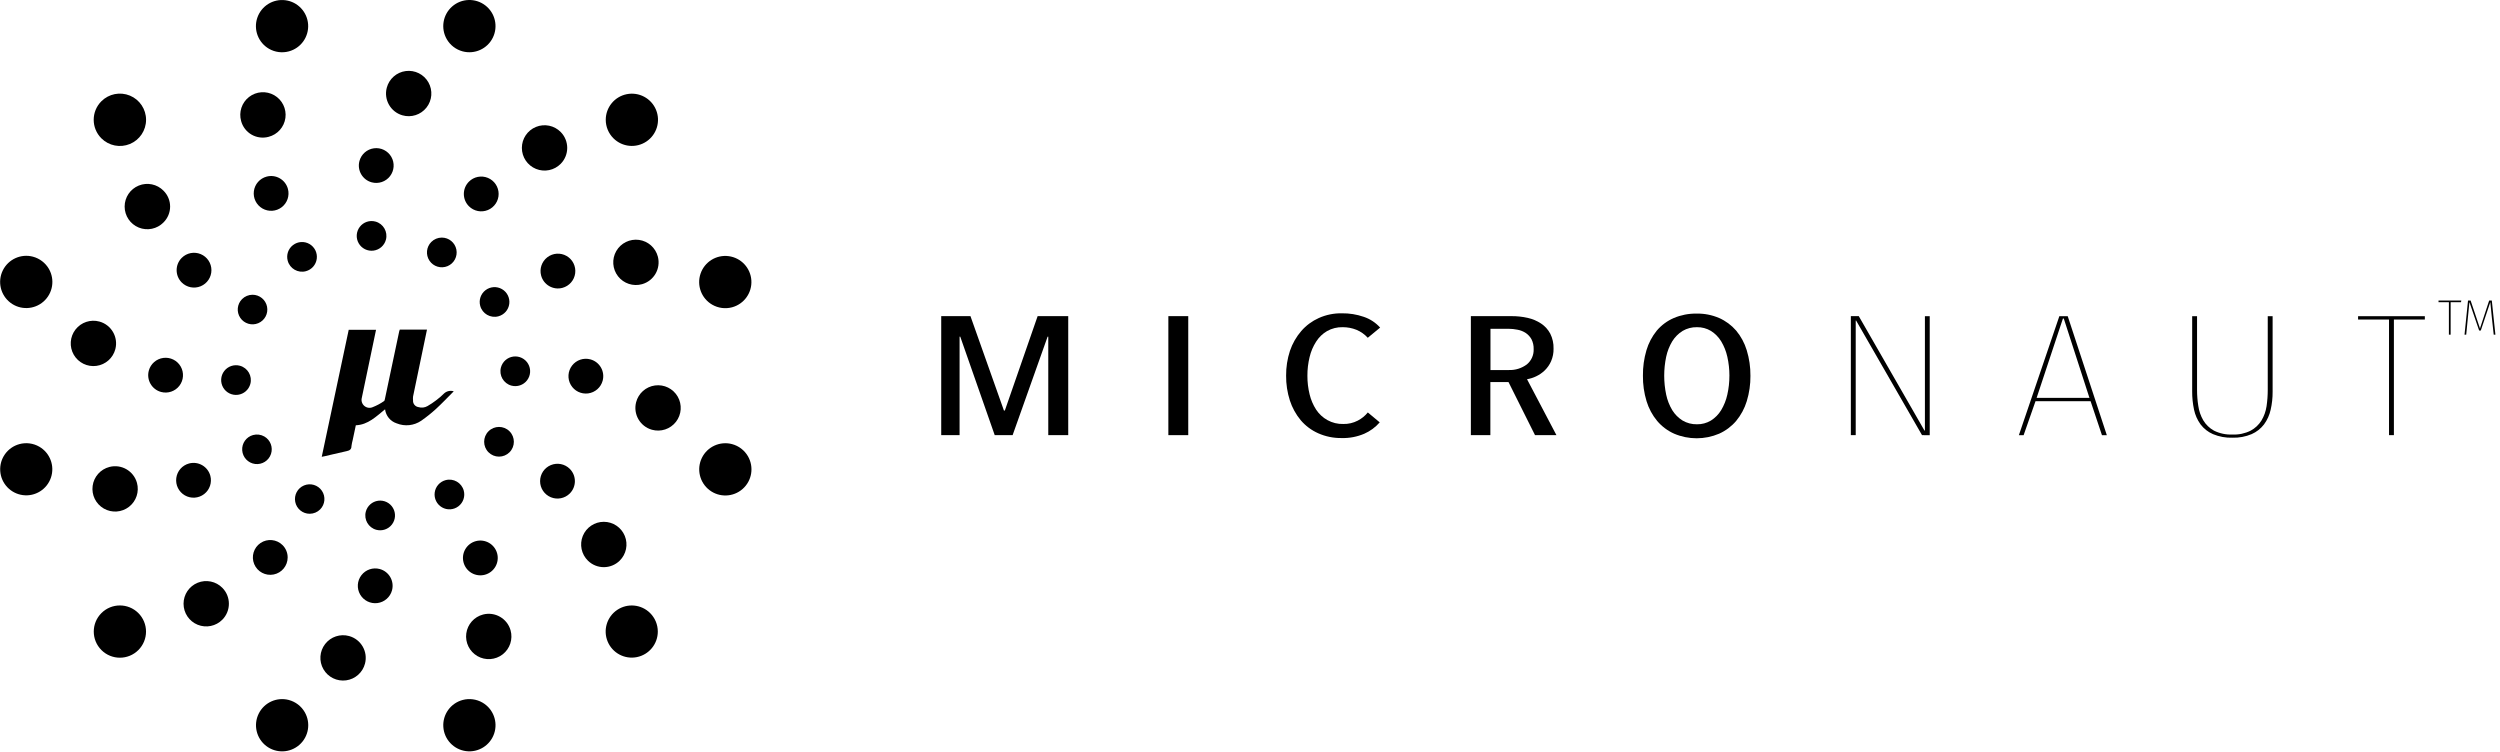
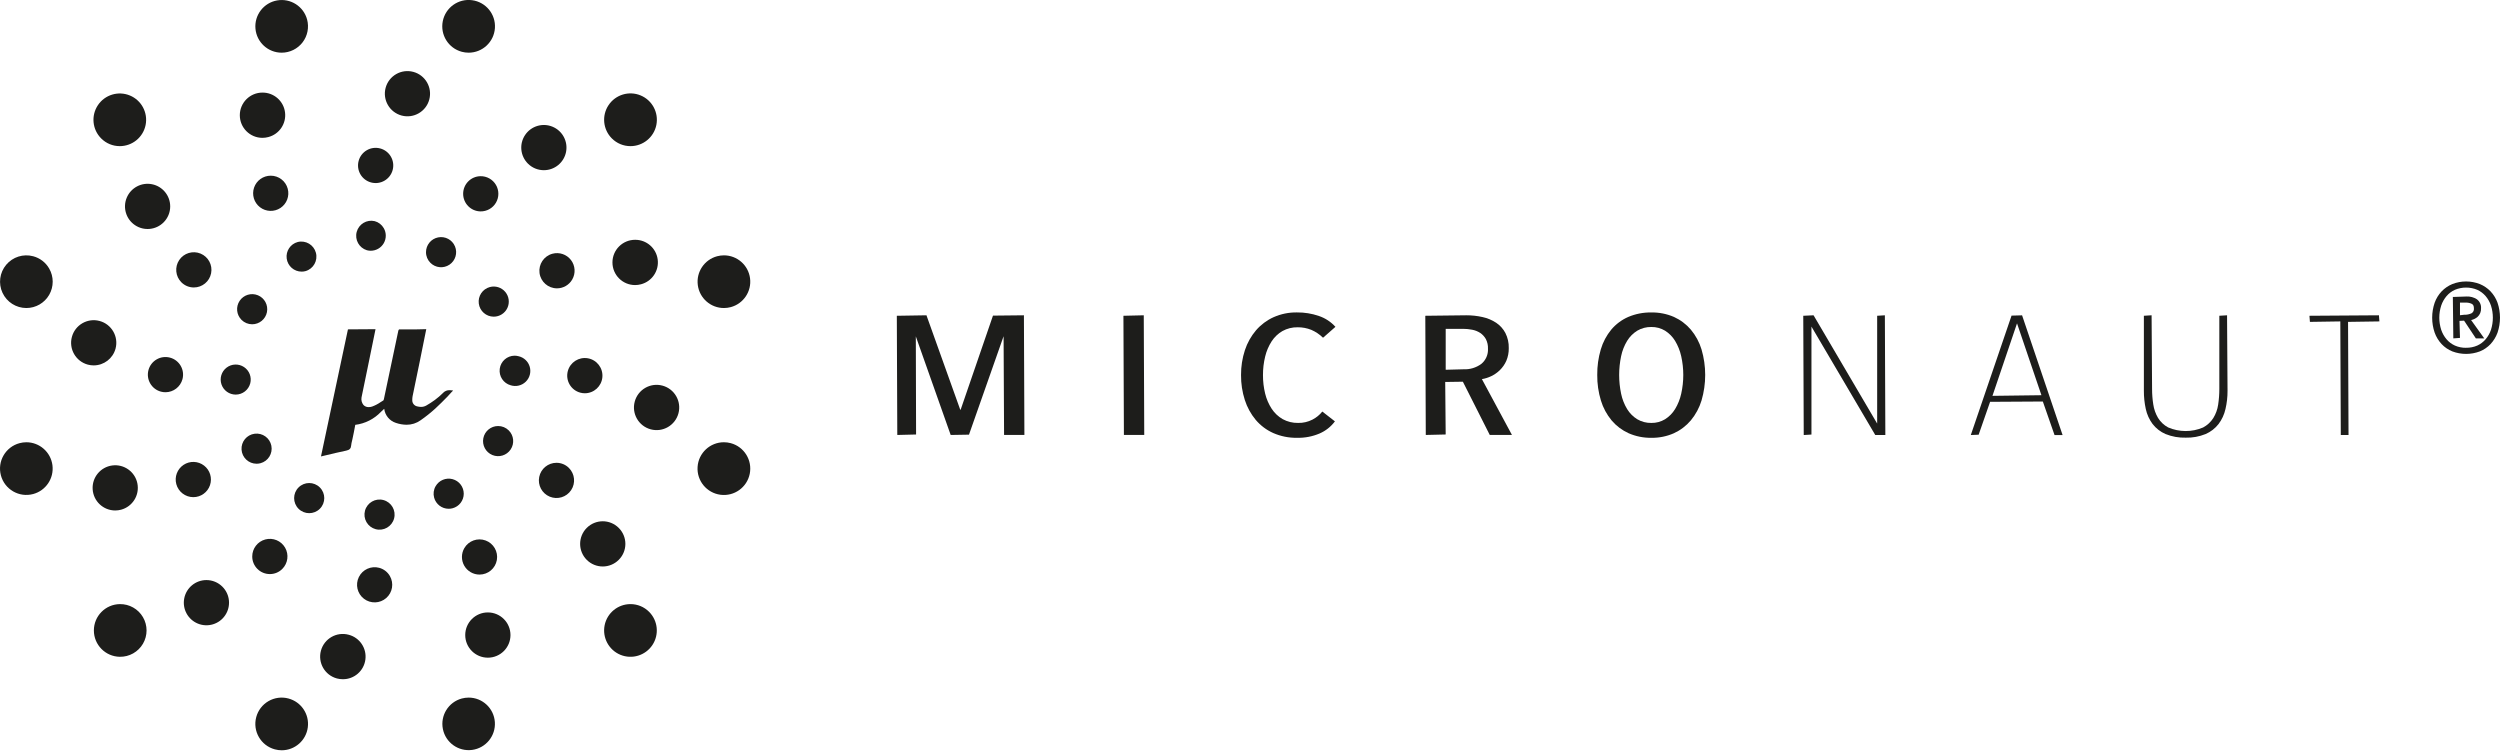
- <svg xmlns="http://www.w3.org/2000/svg" width="366px" height="110px" viewBox="0 0 366 110" version="1.1">
-   <defs />
-   <g id="Page-1" stroke="none" stroke-width="1" fill="none" fill-rule="evenodd">
-     <g id="micronautlogo" fill="#000000" fill-rule="nonzero">
-       <polygon id="Path_299" points="153.467 63.706 153.467 49.293 153.367 49.293 148.248 63.705 145.626 63.705 140.583 49.293 140.483 49.293 140.483 63.705 137.795 63.705 137.795 46.283 142.076 46.283 146.976 60.105 147.109 60.105 151.909 46.283 156.389 46.283 156.389 63.706" />
-       <polygon id="Path_300" points="171.048 63.706 171.048 46.283 173.96 46.283 173.96 63.706" />
-       <path d="M199.729,63.499 C198.681,63.947 197.549,64.162 196.41,64.13 C195.231,64.148 194.062,63.909 192.984,63.43 C191.996,62.992 191.12,62.337 190.42,61.513 C189.713,60.66 189.175,59.68 188.835,58.626 C188.46,57.454 188.275,56.23 188.287,55 C188.276,53.763 188.466,52.533 188.851,51.358 C189.212,50.293 189.775,49.309 190.51,48.458 C191.216,47.646 192.091,46.997 193.074,46.558 C194.135,46.083 195.288,45.848 196.451,45.869 C197.539,45.853 198.622,46.027 199.651,46.383 C200.574,46.692 201.401,47.235 202.051,47.959 L200.242,49.452 C199.782,48.944 199.216,48.544 198.583,48.282 C197.944,48.028 197.263,47.898 196.575,47.9 C195.771,47.879 194.976,48.077 194.275,48.473 C193.629,48.853 193.082,49.382 192.682,50.016 C192.238,50.705 191.915,51.466 191.728,52.264 C191.508,53.163 191.399,54.085 191.404,55.01 C191.399,55.93 191.508,56.847 191.728,57.74 C191.918,58.532 192.241,59.287 192.682,59.972 C193.103,60.61 193.672,61.137 194.341,61.507 C195.048,61.899 195.848,62.094 196.656,62.071 C197.391,62.089 198.119,61.92 198.772,61.582 C199.343,61.29 199.846,60.881 200.249,60.382 L201.991,61.834 C201.369,62.549 200.597,63.118 199.729,63.499 Z" id="Path_301" />
-       <path d="M224.727,63.706 L220.844,55.932 L218.189,55.932 L218.189,63.706 L215.335,63.706 L215.335,46.283 L221.275,46.283 C222.079,46.277 222.88,46.363 223.664,46.54 C224.362,46.695 225.025,46.977 225.622,47.37 C226.182,47.744 226.641,48.252 226.958,48.847 C227.297,49.526 227.462,50.278 227.439,51.037 C227.455,51.67 227.333,52.298 227.082,52.879 C226.862,53.383 226.546,53.839 226.153,54.223 C225.783,54.58 225.357,54.875 224.892,55.094 C224.469,55.299 224.019,55.441 223.556,55.517 L227.862,63.706 L224.727,63.706 Z M224.527,51.12 C224.545,50.617 224.437,50.118 224.212,49.668 C224.009,49.304 223.725,48.992 223.382,48.755 C223.019,48.518 222.613,48.355 222.187,48.274 C221.739,48.182 221.284,48.135 220.827,48.133 L218.205,48.133 L218.205,54.173 L220.893,54.173 C221.844,54.208 222.779,53.915 223.54,53.343 C224.196,52.795 224.561,51.974 224.528,51.12 L224.527,51.12 Z" id="Path_302" />
-       <path d="M256.264,55.003 C256.277,56.268 256.096,57.527 255.725,58.737 C255.405,59.793 254.877,60.774 254.173,61.624 C253.493,62.424 252.643,63.062 251.684,63.491 C249.58,64.388 247.2,64.388 245.096,63.491 C244.136,63.064 243.286,62.426 242.607,61.624 C241.903,60.774 241.376,59.793 241.056,58.737 C240.688,57.527 240.509,56.268 240.525,55.003 C240.509,53.743 240.682,52.487 241.039,51.278 C241.35,50.228 241.866,49.249 242.557,48.399 C243.234,47.602 244.086,46.971 245.046,46.557 C246.095,46.114 247.225,45.894 248.364,45.91 C249.504,45.886 250.636,46.106 251.683,46.557 C252.639,46.979 253.489,47.609 254.172,48.399 C254.877,49.245 255.404,50.224 255.723,51.278 C256.092,52.485 256.274,53.741 256.262,55.003 L256.264,55.003 Z M253.186,55.003 C253.188,54.068 253.085,53.136 252.879,52.224 C252.702,51.428 252.398,50.666 251.979,49.967 C251.605,49.353 251.094,48.833 250.486,48.449 C249.866,48.076 249.152,47.886 248.428,47.901 C247.691,47.886 246.964,48.076 246.328,48.449 C245.715,48.833 245.198,49.352 244.818,49.967 C244.399,50.665 244.099,51.428 243.93,52.224 C243.543,54.057 243.543,55.95 243.93,57.783 C244.098,58.582 244.398,59.348 244.818,60.048 C245.198,60.663 245.715,61.182 246.328,61.566 C246.964,61.94 247.691,62.129 248.428,62.114 C249.152,62.129 249.865,61.939 250.485,61.566 C251.093,61.182 251.604,60.662 251.978,60.048 C252.398,59.347 252.702,58.582 252.878,57.783 C253.085,56.871 253.188,55.938 253.184,55.003 L253.186,55.003 Z" id="Path_303" />
-       <polygon id="Path_304" points="281.384 63.706 271.735 46.93 271.677 46.93 271.677 63.706 270.964 63.706 270.964 46.283 272.125 46.283 281.741 63.034 281.807 63.034 281.807 46.293 282.512 46.293 282.512 63.716" />
-       <path d="M306.063,58.736 L297.999,58.736 L296.257,63.714 L295.563,63.714 L301.487,46.291 L302.715,46.291 L308.44,63.714 L307.727,63.714 L306.063,58.736 Z M298.163,58.247 L305.895,58.247 L302.137,46.631 L302.013,46.631 L298.163,58.247 Z" id="Path_305" />
-       <path d="M332.425,59.981 C332.256,60.758 331.925,61.49 331.454,62.13 C330.98,62.753 330.354,63.244 329.637,63.557 C328.748,63.932 327.789,64.11 326.825,64.08 C325.85,64.112 324.879,63.934 323.979,63.557 C323.26,63.246 322.634,62.755 322.162,62.13 C321.697,61.489 321.371,60.756 321.208,59.981 C321.021,59.103 320.929,58.207 320.934,57.309 L320.934,46.291 L321.648,46.291 L321.648,57.077 C321.647,57.863 321.708,58.648 321.831,59.425 C321.934,60.165 322.179,60.878 322.553,61.525 C322.931,62.162 323.472,62.686 324.121,63.043 C324.958,63.459 325.887,63.656 326.821,63.615 C327.745,63.657 328.664,63.463 329.492,63.051 C330.141,62.703 330.688,62.191 331.077,61.566 C331.461,60.925 331.715,60.214 331.824,59.475 C331.941,58.68 331.999,57.878 331.998,57.075 L331.998,46.291 L332.712,46.291 L332.712,57.334 C332.72,58.225 332.624,59.113 332.425,59.981 Z" id="Path_306" />
-       <polygon id="Path_307" points="350.467 46.78 350.467 63.705 349.753 63.705 349.753 46.78 345.223 46.78 345.223 46.291 354.996 46.291 354.996 46.78" />
-       <path d="M74.873,56.455 C75.722,56.683 76.625,56.378 77.161,55.68 C77.697,54.983 77.76,54.032 77.321,53.27 C76.882,52.508 76.027,52.086 75.155,52.2 C74.283,52.314 73.566,52.943 73.338,53.792 C73.027,54.951 73.714,56.143 74.873,56.455 Z" id="Path_308" />
-       <path d="M72.965,46.308 C73.814,46.08 74.443,45.363 74.557,44.491 C74.671,43.619 74.249,42.764 73.487,42.325 C72.725,41.886 71.774,41.949 71.077,42.485 C70.379,43.021 70.074,43.924 70.302,44.773 C70.614,45.932 71.806,46.619 72.965,46.308 Z" id="Path_309" />
-       <path d="M63.142,35.422 C62.41,36.156 62.298,37.305 62.875,38.167 C63.452,39.028 64.558,39.362 65.515,38.965 C66.473,38.567 67.016,37.549 66.813,36.532 C66.611,35.515 65.718,34.783 64.681,34.783 C64.103,34.783 63.55,35.013 63.142,35.422 Z" id="Path_310" />
-       <path d="M54.962,32.436 C54.113,32.208 53.21,32.513 52.674,33.211 C52.138,33.908 52.075,34.859 52.514,35.621 C52.953,36.383 53.808,36.805 54.68,36.691 C55.552,36.577 56.269,35.948 56.497,35.099 C56.808,33.94 56.121,32.748 54.962,32.436 Z" id="Path_311" />
-       <path d="M44.782,39.704 C45.631,39.476 46.26,38.759 46.374,37.887 C46.488,37.015 46.066,36.16 45.304,35.721 C44.542,35.282 43.591,35.345 42.894,35.881 C42.196,36.417 41.891,37.32 42.119,38.169 C42.431,39.328 43.623,40.015 44.782,39.704 Z" id="Path_312" />
-       <path d="M35.432,43.794 C34.706,44.528 34.598,45.672 35.175,46.528 C35.751,47.384 36.852,47.714 37.805,47.317 C38.758,46.92 39.298,45.905 39.095,44.893 C38.892,43.88 38.003,43.152 36.971,43.152 C36.393,43.153 35.839,43.384 35.432,43.794 Z" id="Path_313" />
-       <path d="M35.116,53.543 C34.267,53.315 33.364,53.62 32.828,54.318 C32.292,55.015 32.229,55.966 32.668,56.728 C33.107,57.49 33.962,57.912 34.834,57.798 C35.706,57.684 36.423,57.055 36.651,56.206 C36.962,55.047 36.275,53.855 35.116,53.543 Z" id="Path_314" />
-       <path d="M37.049,63.689 C36.053,63.961 35.388,64.897 35.459,65.927 C35.53,66.957 36.318,67.793 37.342,67.925 C38.365,68.057 39.34,67.448 39.67,66.47 C40,65.492 39.594,64.417 38.7,63.902 C38.2,63.615 37.606,63.538 37.049,63.689 Z" id="Path_315" />
-       <path d="M46.873,74.575 C47.595,73.844 47.702,72.705 47.127,71.853 C46.552,71.001 45.456,70.673 44.507,71.069 C43.559,71.465 43.022,72.475 43.224,73.483 C43.425,74.49 44.31,75.216 45.338,75.216 C45.914,75.214 46.467,74.984 46.873,74.575 Z" id="Path_316" />
-       <path d="M55.094,77.562 C55.945,77.789 56.849,77.481 57.383,76.781 C57.918,76.081 57.977,75.128 57.533,74.367 C57.09,73.606 56.231,73.188 55.359,73.308 C54.486,73.428 53.772,74.063 53.551,74.915 C53.251,76.071 53.94,77.254 55.094,77.562 Z" id="Path_317" />
-       <path d="M65.232,70.294 C64.383,70.522 63.754,71.239 63.64,72.111 C63.526,72.983 63.948,73.838 64.71,74.277 C65.472,74.716 66.423,74.653 67.12,74.117 C67.818,73.581 68.123,72.678 67.895,71.829 C67.583,70.67 66.391,69.983 65.232,70.294 Z" id="Path_318" />
-       <path d="M74.594,66.212 C75.442,65.362 75.441,63.987 74.592,63.139 C73.743,62.29 72.367,62.29 71.518,63.139 C70.669,63.987 70.668,65.362 71.516,66.212 C71.924,66.621 72.478,66.851 73.055,66.851 C73.632,66.851 74.186,66.621 74.594,66.212 Z" id="Path_319" />
-       <path d="M86.43,52.611 C85.435,52.344 84.377,52.703 83.75,53.52 C83.122,54.337 83.049,55.451 83.564,56.344 C84.079,57.236 85.08,57.73 86.102,57.596 C87.123,57.462 87.963,56.726 88.23,55.731 C88.595,54.372 87.789,52.976 86.43,52.611 Z" id="Path_320" />
-       <path d="M82.34,42.143 C83.335,41.876 84.072,41.037 84.206,40.015 C84.341,38.994 83.846,37.992 82.954,37.477 C82.062,36.962 80.947,37.035 80.13,37.663 C79.313,38.29 78.954,39.348 79.221,40.343 C79.586,41.701 80.982,42.507 82.34,42.143 Z" id="Path_321" />
-       <path d="M68.651,30.195 C69.379,30.924 70.475,31.142 71.427,30.748 C72.379,30.354 73,29.425 73,28.395 C73,27.365 72.379,26.436 71.427,26.042 C70.475,25.648 69.379,25.866 68.651,26.595 C67.658,27.589 67.658,29.201 68.651,30.195 Z" id="Path_322" />
-       <path d="M54.422,26.694 C55.417,26.961 56.475,26.602 57.102,25.785 C57.73,24.968 57.803,23.854 57.288,22.961 C56.773,22.069 55.772,21.575 54.75,21.709 C53.729,21.843 52.889,22.579 52.622,23.574 C52.257,24.933 53.063,26.329 54.422,26.694 Z" id="Path_323" />
-       <path d="M39.032,25.856 C38.037,26.123 37.301,26.963 37.167,27.984 C37.033,29.006 37.527,30.007 38.419,30.522 C39.312,31.037 40.426,30.964 41.243,30.336 C42.06,29.709 42.419,28.651 42.152,27.656 C41.787,26.297 40.391,25.491 39.032,25.856 Z" id="Path_324" />
-       <path d="M26.604,41.354 C27.332,42.083 28.428,42.301 29.38,41.907 C30.332,41.513 30.953,40.584 30.953,39.554 C30.953,38.524 30.332,37.595 29.38,37.201 C28.428,36.807 27.332,37.025 26.604,37.754 C25.611,38.748 25.611,40.36 26.604,41.354 Z" id="Path_325" />
-       <path d="M23.584,57.384 C24.579,57.651 25.637,57.292 26.264,56.475 C26.892,55.658 26.965,54.544 26.45,53.651 C25.935,52.759 24.934,52.265 23.912,52.399 C22.891,52.533 22.051,53.269 21.784,54.264 C21.419,55.623 22.225,57.019 23.584,57.384 Z" id="Path_326" />
-       <path d="M27.674,67.854 C26.679,68.121 25.942,68.96 25.808,69.982 C25.673,71.003 26.168,72.005 27.06,72.52 C27.952,73.035 29.067,72.962 29.884,72.334 C30.701,71.707 31.06,70.649 30.793,69.654 C30.428,68.296 29.032,67.49 27.674,67.854 Z" id="Path_327" />
-       <path d="M41.364,79.802 C40.503,78.945 39.156,78.815 38.147,79.492 C37.139,80.17 36.749,81.465 37.216,82.587 C37.683,83.708 38.878,84.344 40.069,84.104 C41.26,83.865 42.116,82.817 42.114,81.602 C42.113,80.926 41.843,80.279 41.364,79.802 Z" id="Path_328" />
-       <path d="M55.591,83.303 C54.596,83.036 53.538,83.395 52.911,84.212 C52.283,85.029 52.21,86.143 52.725,87.036 C53.24,87.928 54.241,88.422 55.263,88.288 C56.284,88.154 57.124,87.418 57.391,86.423 C57.756,85.064 56.95,83.668 55.591,83.303 Z" id="Path_329" />
-       <path d="M70.991,84.141 C72.347,83.773 73.149,82.375 72.782,81.019 C72.416,79.662 71.02,78.859 69.662,79.223 C68.305,79.588 67.5,80.983 67.863,82.341 C68.038,82.995 68.466,83.553 69.053,83.891 C69.64,84.228 70.337,84.318 70.991,84.141 Z" id="Path_330" />
-       <path d="M83.419,68.643 C82.691,67.914 81.595,67.696 80.643,68.09 C79.691,68.484 79.07,69.413 79.07,70.443 C79.07,71.473 79.691,72.402 80.643,72.796 C81.595,73.19 82.691,72.972 83.419,72.243 C84.412,71.249 84.412,69.637 83.419,68.643 Z" id="Path_331" />
-       <path d="M95.448,62.916 C96.747,63.278 98.136,62.818 98.962,61.753 C99.789,60.687 99.888,59.227 99.214,58.06 C98.54,56.892 97.226,56.248 95.89,56.431 C94.554,56.613 93.461,57.586 93.125,58.892 C92.675,60.642 93.707,62.431 95.448,62.916 Z" id="Path_332" />
-       <path d="M96.313,37.58 C95.976,36.274 94.882,35.301 93.545,35.12 C92.209,34.939 90.895,35.585 90.222,36.754 C89.55,37.923 89.652,39.383 90.48,40.448 C91.309,41.512 92.699,41.969 93.998,41.604 C95.735,41.115 96.764,39.328 96.313,37.58 Z" id="Path_333" />
-       <path d="M82.092,19.331 C81.148,18.368 79.715,18.072 78.467,18.581 C77.218,19.091 76.402,20.305 76.402,21.654 C76.402,23.003 77.218,24.217 78.467,24.727 C79.715,25.236 81.148,24.94 82.092,23.977 C83.357,22.687 83.357,20.621 82.092,19.331 Z" id="Path_334" />
-       <path d="M58.902,16.879 C60.199,17.257 61.596,16.812 62.434,15.752 C63.273,14.693 63.385,13.231 62.719,12.056 C62.052,10.88 60.74,10.226 59.4,10.402 C58.061,10.578 56.961,11.548 56.62,12.855 C56.167,14.593 57.178,16.376 58.902,16.879 Z" id="Path_335" />
-       <path d="M39.324,20.032 C40.63,19.695 41.603,18.601 41.784,17.264 C41.965,15.928 41.319,14.614 40.15,13.941 C38.981,13.269 37.521,13.371 36.456,14.199 C35.392,15.028 34.935,16.418 35.3,17.717 C35.525,18.558 36.076,19.276 36.831,19.71 C37.586,20.144 38.483,20.26 39.324,20.032 Z" id="Path_336" />
-       <path d="M23.94,27.922 C22.997,26.957 21.563,26.658 20.314,27.167 C19.064,27.676 18.247,28.891 18.247,30.241 C18.247,31.591 19.064,32.806 20.314,33.315 C21.563,33.824 22.997,33.525 23.94,32.56 C24.558,31.946 24.905,31.112 24.905,30.241 C24.905,29.37 24.558,28.536 23.94,27.922 Z" id="Path_337" />
-       <path d="M14.566,47.079 C13.267,46.717 11.878,47.177 11.052,48.242 C10.225,49.308 10.126,50.768 10.8,51.935 C11.474,53.103 12.788,53.747 14.124,53.564 C15.46,53.382 16.553,52.409 16.889,51.103 C17.339,49.353 16.307,47.564 14.566,47.079 Z" id="Path_338" />
-       <path d="M16.025,68.36 C14.719,68.696 13.746,69.789 13.564,71.125 C13.381,72.461 14.025,73.775 15.193,74.449 C16.36,75.123 17.82,75.024 18.886,74.197 C19.951,73.371 20.411,71.982 20.049,70.683 C19.564,68.942 17.775,67.91 16.025,68.36 Z" id="Path_339" />
-       <path d="M32.561,86.066 C31.617,85.103 30.184,84.807 28.936,85.316 C27.687,85.826 26.871,87.04 26.871,88.389 C26.871,89.738 27.687,90.952 28.936,91.462 C30.184,91.971 31.617,91.675 32.561,90.712 C33.826,89.422 33.826,87.356 32.561,86.066 Z" id="Path_340" />
-       <path d="M51.116,93.118 C49.817,92.756 48.428,93.216 47.602,94.281 C46.775,95.347 46.676,96.807 47.35,97.974 C48.024,99.142 49.338,99.786 50.674,99.603 C52.01,99.421 53.103,98.448 53.439,97.142 C53.889,95.392 52.857,93.603 51.116,93.118 Z" id="Path_341" />
-       <path d="M70.725,89.965 C69.419,90.302 68.446,91.396 68.265,92.733 C68.084,94.069 68.73,95.383 69.899,96.056 C71.068,96.728 72.528,96.626 73.593,95.798 C74.657,94.969 75.114,93.579 74.749,92.28 C74.26,90.543 72.473,89.514 70.725,89.965 Z" id="Path_342" />
-       <path d="M90.72,82.083 C91.683,81.139 91.979,79.706 91.47,78.458 C90.96,77.209 89.746,76.393 88.397,76.393 C87.048,76.393 85.834,77.209 85.324,78.458 C84.815,79.706 85.111,81.139 86.074,82.083 C87.364,83.348 89.43,83.348 90.72,82.083 Z" id="Path_343" />
-       <path d="M107.172,65.017 C105.409,64.549 103.56,65.391 102.757,67.029 C101.953,68.667 102.418,70.644 103.867,71.752 C105.316,72.861 107.346,72.791 108.716,71.586 C110.086,70.382 110.415,68.377 109.501,66.798 C108.992,65.919 108.154,65.278 107.172,65.017 Z" id="Path_344" />
-       <path d="M107.173,44.988 C108.935,44.515 110.118,42.864 109.999,41.044 C109.88,39.223 108.492,37.74 106.683,37.502 C104.874,37.263 103.149,38.334 102.561,40.061 C101.973,41.788 102.687,43.69 104.266,44.604 C105.146,45.112 106.191,45.25 107.173,44.988 Z" id="Path_345" />
-       <path d="M89.807,20.248 C91.099,21.536 93.121,21.732 94.636,20.716 C96.152,19.701 96.739,17.756 96.04,16.072 C95.34,14.387 93.548,13.431 91.759,13.788 C89.97,14.144 88.682,15.715 88.682,17.539 C88.682,18.556 89.087,19.53 89.807,20.248 Z" id="Path_346" />
-       <path d="M67.73,7.52 C69.493,7.992 71.343,7.153 72.15,5.516 C72.956,3.88 72.495,1.901 71.047,0.79 C69.599,-0.32 67.569,-0.254 66.197,0.949 C64.825,2.152 64.494,4.157 65.406,5.737 C65.913,6.616 66.749,7.258 67.73,7.52 Z" id="Path_347" />
-       <path d="M42.293,7.52 C44.054,7.043 45.232,5.388 45.108,3.568 C44.984,1.749 43.592,0.269 41.783,0.035 C39.974,-0.199 38.252,0.876 37.668,2.605 C37.084,4.333 37.802,6.233 39.383,7.143 C40.264,7.651 41.311,7.786 42.293,7.52 Z" id="Path_348" />
-       <path d="M14.839,20.247 C15.935,21.344 17.584,21.673 19.017,21.08 C20.449,20.487 21.384,19.089 21.384,17.538 C21.384,15.987 20.449,14.589 19.017,13.996 C17.584,13.403 15.935,13.732 14.839,14.829 C13.344,16.326 13.344,18.75 14.839,20.247 Z" id="Path_349" />
-       <path d="M4.825,37.579 C3.062,37.111 1.213,37.953 0.41,39.591 C-0.394,41.229 0.071,43.206 1.52,44.314 C2.969,45.423 4.999,45.353 6.369,44.148 C7.739,42.944 8.068,40.939 7.154,39.36 C6.644,38.481 5.807,37.841 4.825,37.579 Z" id="Path_350" />
-       <path d="M2.844,65.017 C1.087,65.493 -0.089,67.143 0.034,68.959 C0.157,70.775 1.545,72.251 3.35,72.486 C5.155,72.721 6.874,71.649 7.458,69.925 C8.041,68.201 7.326,66.305 5.75,65.395 C4.87,64.888 3.824,64.752 2.844,65.017 Z" id="Path_351" />
-       <path d="M20.257,89.758 C18.763,88.265 16.341,88.265 14.848,89.758 C13.354,91.252 13.354,93.674 14.848,95.168 C16.341,96.661 18.763,96.661 20.257,95.168 C20.975,94.451 21.378,93.478 21.378,92.463 C21.378,91.448 20.975,90.475 20.257,89.758 Z" id="Path_352" />
-       <path d="M42.284,102.477 C40.521,102.009 38.672,102.851 37.869,104.489 C37.065,106.127 37.53,108.104 38.979,109.212 C40.428,110.321 42.458,110.251 43.828,109.046 C45.198,107.842 45.527,105.837 44.613,104.258 C44.104,103.379 43.266,102.738 42.284,102.477 Z" id="Path_353" />
-       <path d="M67.73,102.477 C65.967,102.949 64.783,104.601 64.903,106.422 C65.022,108.243 66.412,109.726 68.221,109.964 C70.031,110.202 71.756,109.128 72.342,107.4 C72.928,105.671 72.211,103.77 70.63,102.858 C69.752,102.352 68.709,102.215 67.73,102.477 Z" id="Path_354" />
-       <path d="M95.175,89.75 C93.884,88.468 91.867,88.276 90.357,89.291 C88.846,90.306 88.263,92.246 88.962,93.926 C89.662,95.606 91.45,96.559 93.234,96.202 C95.019,95.845 96.303,94.279 96.303,92.459 C96.302,91.442 95.896,90.467 95.175,89.75 Z" id="Path_355" />
-       <path d="M66.428,57.289 C65.528,58.189 64.702,59.065 63.806,59.889 C63.13,60.504 62.415,61.075 61.665,61.598 C60.607,62.318 59.259,62.462 58.073,61.98 C57.155,61.682 56.493,60.88 56.373,59.922 C55.079,60.967 53.884,62.187 52.092,62.262 C51.943,62.951 51.792,63.662 51.644,64.378 C51.56,64.686 51.496,64.999 51.453,65.316 C51.453,65.772 51.204,65.955 50.753,66.046 C49.653,66.27 47.268,66.876 47.103,66.876 C48.422,60.645 49.733,54.431 51.052,48.283 L55.052,48.283 C54.845,49.283 52.986,58.14 52.969,58.239 C52.854,58.672 52.996,59.132 53.336,59.424 C53.675,59.715 54.152,59.787 54.562,59.608 C55.148,59.379 55.705,59.081 56.221,58.72 C56.304,58.67 56.329,58.513 56.354,58.396 C57.059,55.077 57.748,51.796 58.445,48.506 C58.465,48.421 58.493,48.337 58.528,48.257 L62.51,48.257 C62.294,49.277 60.942,55.79 60.469,58.064 C60.452,58.246 60.452,58.43 60.469,58.612 C60.433,59.096 60.777,59.527 61.257,59.599 C61.701,59.738 62.183,59.684 62.585,59.45 C63.018,59.201 63.434,58.924 63.83,58.62 C64.26,58.303 64.665,57.954 65.041,57.575 C65.422,57.244 65.947,57.136 66.428,57.289 Z" id="Path_356" />
-       <path d="M360.292,44.242 L358.774,44.242 L358.774,49 L358.518,49 L358.518,44.242 L357,44.242 L357,44 L360.336,44 L360.292,44.242 Z M365.328,49 L365.079,49 L364.808,46.507 C364.686,45.349 364.61,44.589 364.581,44.227 L363.188,48.391 L362.946,48.391 L361.523,44.227 C361.509,44.437 361.457,44.958 361.37,45.789 L361.304,46.449 L361.054,49 L360.805,49 L361.318,44 L361.699,44 L363.07,48.084 L364.412,44 L364.801,44 L365.328,49 Z" id="TM" />
-     </g>
-   </g>
+ <svg xmlns="http://www.w3.org/2000/svg" viewBox="0 0 365 109.539">
+   <path d="M75.7,52.006a2.167,2.167,0,0,0-.57-.076,2.2,2.2,0,0,0-.567,4.322A2.2,2.2,0,1,0,75.7,52.006Z" style="fill:#1d1d1b" />
+   <path d="M71.512,41.91a2.2,2.2,0,0,0,.568,4.324h0a2.2,2.2,0,1,0-.569-4.324Z" style="fill:#1d1d1b" />
+   <path d="M62.84,38.372a2.2,2.2,0,1,0-.644-1.556A2.189,2.189,0,0,0,62.84,38.372Z" style="fill:#1d1d1b" />
+   <path d="M53.56,36.534a2.2,2.2,0,0,0,.569.075h0a2.2,2.2,0,0,0,1.9-3.3A2.177,2.177,0,0,0,54.7,32.286a2.2,2.2,0,0,0-1.137,4.248Z" style="fill:#1d1d1b" />
+   <path d="M43.465,35.334a2.2,2.2,0,0,0,.572,4.324,2.238,2.238,0,0,0,.568-.075,2.2,2.2,0,0,0-1.14-4.249Z" style="fill:#1d1d1b" />
+   <path d="M36.817,47.344a2.2,2.2,0,1,0-1.556-.644A2.185,2.185,0,0,0,36.817,47.344Z" style="fill:#1d1d1b" />
+   <path d="M36.534,55.977a2.194,2.194,0,1,0-2.122,1.634A2.2,2.2,0,0,0,36.534,55.977Z" style="fill:#1d1d1b" />
+   <path d="M38.027,67.631a2.2,2.2,0,1,0-.566.074A2.172,2.172,0,0,0,38.027,67.631Z" style="fill:#1d1d1b" />
+   <path d="M46.7,71.169a2.2,2.2,0,1,0,0,3.109A2.2,2.2,0,0,0,46.7,71.169Z" style="fill:#1d1d1b" />
+   <path d="M55.981,73.007a2.2,2.2,0,0,0-2.692,1.552,2.2,2.2,0,0,0,1.555,2.7A2.2,2.2,0,0,0,57.536,75.7a2.2,2.2,0,0,0-1.555-2.692Z" style="fill:#1d1d1b" />
+   <path d="M66.075,74.207A2.2,2.2,0,1,0,63.6,70.985a2.178,2.178,0,0,0-.219,1.666,2.2,2.2,0,0,0,2.124,1.63A2.238,2.238,0,0,0,66.075,74.207Z" style="fill:#1d1d1b" />
+   <path d="M72.723,62.2a2.2,2.2,0,1,0,1.556.643A2.184,2.184,0,0,0,72.723,62.2Z" style="fill:#1d1d1b" />
+   <path d="M82.9,54.18a2.575,2.575,0,0,0,1.818,3.147,2.548,2.548,0,0,0,.665.089h0A2.572,2.572,0,1,0,82.9,54.18Z" style="fill:#1d1d1b" />
+   <path d="M80.654,37.045a2.571,2.571,0,0,0,.664,5.054h0a2.576,2.576,0,0,0,2.226-1.286,2.568,2.568,0,0,0-2.891-3.768Z" style="fill:#1d1d1b" />
+   <path d="M70.14,25.724a2.571,2.571,0,0,0,0,5.141h0a2.571,2.571,0,1,0,0-5.141Z" style="fill:#1d1d1b" />
+   <path d="M54.178,26.639a2.571,2.571,0,1,0-1.817-3.147A2.564,2.564,0,0,0,54.178,26.639Z" style="fill:#1d1d1b" />
+   <path d="M39.53,25.651a2.57,2.57,0,1,0,2.479,1.905A2.563,2.563,0,0,0,39.53,25.651Z" style="fill:#1d1d1b" />
+   <path d="M28.3,41.97a2.571,2.571,0,1,0-1.818-.753A2.56,2.56,0,0,0,28.3,41.97Z" style="fill:#1d1d1b" />
+   <path d="M26.64,55.362a2.57,2.57,0,1,0-3.148,1.817,2.549,2.549,0,0,0,.666.088A2.575,2.575,0,0,0,26.64,55.362Z" style="fill:#1d1d1b" />
+   <path d="M28.223,72.584a2.572,2.572,0,1,0-2.484-1.907,2.574,2.574,0,0,0,2.484,1.907Z" style="fill:#1d1d1b" />
+   <path d="M39.4,83.815a2.543,2.543,0,0,0,1.815-.752,2.571,2.571,0,1,0-4.388-1.817A2.571,2.571,0,0,0,39.4,83.815Z" style="fill:#1d1d1b" />
+   <path d="M55.361,82.9a2.568,2.568,0,1,0,1.562,1.2A2.565,2.565,0,0,0,55.361,82.9Z" style="fill:#1d1d1b" />
+   <path d="M67.789,80.029a2.571,2.571,0,0,0,2.224,3.86h0a2.569,2.569,0,1,0-2.224-3.86Z" style="fill:#1d1d1b" />
+   <path d="M81.245,67.569a2.57,2.57,0,1,0,1.818.753A2.552,2.552,0,0,0,81.245,67.569Z" style="fill:#1d1d1b" />
+   <path d="M96.717,56.3a3.3,3.3,0,0,0-1.711,6.383A3.3,3.3,0,0,0,96.717,56.3Z" style="fill:#1d1d1b" />
+   <path d="M92.721,35.011a3.3,3.3,0,0,0,0,6.608,3.267,3.267,0,0,0,.856-.113,3.3,3.3,0,0,0-.852-6.495Z" style="fill:#1d1d1b" />
+   <path d="M79.406,24.848a3.3,3.3,0,1,0-2.335-.967A3.279,3.279,0,0,0,79.406,24.848Z" style="fill:#1d1d1b" />
+   <path d="M58.639,16.87A3.3,3.3,0,1,0,56.3,12.823,3.309,3.309,0,0,0,58.639,16.87Z" style="fill:#1d1d1b" />
+   <path d="M38.313,20.125a3.323,3.323,0,0,0,.857-.113,3.3,3.3,0,0,0-.854-6.494,3.3,3.3,0,0,0,0,6.607Z" style="fill:#1d1d1b" />
+   <path d="M24.849,30.133a3.3,3.3,0,1,0-.968,2.336A3.279,3.279,0,0,0,24.849,30.133Z" style="fill:#1d1d1b" />
+   <path d="M16.87,50.9a3.3,3.3,0,1,0-4.046,2.335,3.358,3.358,0,0,0,.855.113A3.311,3.311,0,0,0,16.87,50.9Z" style="fill:#1d1d1b" />
+   <path d="M16.823,74.529a3.352,3.352,0,0,0,.855-.113,3.3,3.3,0,1,0-.855.113Z" style="fill:#1d1d1b" />
+   <path d="M30.135,84.691a3.3,3.3,0,1,0,2.336.966A3.287,3.287,0,0,0,30.135,84.691Z" style="fill:#1d1d1b" />
+   <path d="M50.9,92.671a3.3,3.3,0,0,0-1.71,6.383,3.358,3.358,0,0,0,.856.112,3.3,3.3,0,0,0,.854-6.495Z" style="fill:#1d1d1b" />
+   <path d="M71.23,89.415a3.3,3.3,0,1,0-.006,6.606h0a3.3,3.3,0,0,0,.006-6.606Z" style="fill:#1d1d1b" />
+   <path d="M90.33,77.07a3.3,3.3,0,1,0,0,4.673A3.287,3.287,0,0,0,90.33,77.07Z" style="fill:#1d1d1b" />
+   <path d="M106.688,64.7a3.888,3.888,0,0,0-1-.132,3.85,3.85,0,1,0,1,.132Z" style="fill:#1d1d1b" />
+   <path d="M105.694,44.972a3.863,3.863,0,0,0,.995-.132,3.845,3.845,0,0,0-.992-7.559,3.888,3.888,0,0,0-1,.132,3.845,3.845,0,0,0,1,7.559Z" style="fill:#1d1d1b" />
+   <path d="M92.049,21.336a3.85,3.85,0,1,0-2.718-1.127A3.824,3.824,0,0,0,92.049,21.336Z" style="fill:#1d1d1b" />
+   <path d="M67.42,7.56a3.835,3.835,0,0,0,1,.132h0a3.848,3.848,0,1,0-1-.132Z" style="fill:#1d1d1b" />
+   <path d="M41.122,7.692h0a3.848,3.848,0,0,0,3.716-4.841,3.844,3.844,0,1,0-3.717,4.841Z" style="fill:#1d1d1b" />
+   <path d="M17.492,21.336a3.844,3.844,0,1,0-2.72-1.126A3.814,3.814,0,0,0,17.492,21.336Z" style="fill:#1d1d1b" />
+   <path d="M4.843,37.412a3.845,3.845,0,1,0-.993,7.56h0A3.846,3.846,0,0,0,7.177,39.2,3.812,3.812,0,0,0,4.843,37.412Z" style="fill:#1d1d1b" />
+   <path d="M3.852,64.569a3.859,3.859,0,0,0-1,.133,3.844,3.844,0,1,0,1.989,7.427,3.846,3.846,0,0,0-.989-7.56Z" style="fill:#1d1d1b" />
+   <path d="M17.49,88.2a3.846,3.846,0,0,0,0,7.691h0a3.846,3.846,0,1,0,0-7.691Z" style="fill:#1d1d1b" />
+   <path d="M42.119,101.981A3.841,3.841,0,0,0,37.41,104.7a3.845,3.845,0,0,0,2.722,4.707,3.891,3.891,0,0,0,1,.133,3.844,3.844,0,0,0,.987-7.558Z" style="fill:#1d1d1b" />
+   <path d="M68.421,101.849a3.9,3.9,0,0,0-1,.133,3.836,3.836,0,1,0,1-.133Z" style="fill:#1d1d1b" />
+   <path d="M92.05,88.2a3.846,3.846,0,1,0,2.717,1.126A3.819,3.819,0,0,0,92.05,88.2Z" style="fill:#1d1d1b" />
+   <path d="M65.344,57.889l.5-.551c.1-.1.192-.2.293-.3l-.024,0,.029-.031a3.193,3.193,0,0,0-.478-.041,1.259,1.259,0,0,0-.982.4,10.2,10.2,0,0,1-1.2,1.034,12.693,12.693,0,0,1-1.231.8,1.532,1.532,0,0,1-.784.208,2.143,2.143,0,0,1-.517-.068.9.9,0,0,1-.757-.944,2.676,2.676,0,0,1,.044-.543c.436-2.119,1.652-7.96,1.947-9.543l.046-.219H62.22l.006-.035-1.494.035H58.261l-.018.057H58.2a1.468,1.468,0,0,0-.054.179L56.064,58.2c-.021.1-.05.237-.112.273-.135.079-.269.165-.4.249a5.359,5.359,0,0,1-1.231.638,1.7,1.7,0,0,1-.492.079,1,1,0,0,1-.767-.318,1.39,1.39,0,0,1-.281-1.092c.015-.131,1.619-7.767,1.985-9.67l.055-.264h-.006l.006-.035-4.021.028-3.937,18.55s.328-.074.656-.152c.815-.2,2.247-.537,3.031-.695.485-.1.687-.313.72-.757a4.341,4.341,0,0,1,.124-.659l.064-.276.2-.958.211-1.114a6.238,6.238,0,0,0,3.745-1.891,3.686,3.686,0,0,0,.393-.372l.09-.075A2.477,2.477,0,0,0,57.8,61.742a5.011,5.011,0,0,0,1.554.272,3.486,3.486,0,0,0,2.052-.653,21.143,21.143,0,0,0,2.141-1.706C64.163,59.091,64.746,58.5,65.344,57.889Z" style="fill:#1d1d1b" />
+   <polygon points="144.975 46.08 140.263 59.792 140.202 59.838 135.263 46.033 130.936 46.103 131.005 63.505 133.748 63.436 133.71 49.112 138.799 63.505 141.473 63.459 146.524 49.089 146.594 63.505 149.562 63.505 149.492 46.033 144.975 46.08" style="fill:#1d1d1b" />
+   <polygon points="164.02 46.103 164.09 63.505 167.06 63.505 166.99 46.033 164.02 46.103" style="fill:#1d1d1b" />
+   <path d="M185.657,49.838a4.706,4.706,0,0,1,1.57-1.5,4.419,4.419,0,0,1,2.251-.555,5.245,5.245,0,0,1,1.972.374,5.705,5.705,0,0,1,1.713,1.153l1.812-1.592a5.706,5.706,0,0,0-2.414-1.585,9.517,9.517,0,0,0-3.21-.519,8.084,8.084,0,0,0-3.4.692,7.442,7.442,0,0,0-2.568,1.914,8.676,8.676,0,0,0-1.626,2.9,11.409,11.409,0,0,0-.565,3.647,11.534,11.534,0,0,0,.552,3.632,8.667,8.667,0,0,0,1.589,2.9,7.21,7.21,0,0,0,2.569,1.928,8.291,8.291,0,0,0,3.444.692,7.92,7.92,0,0,0,3.314-.63,5.551,5.551,0,0,0,2.238-1.77l-1.84-1.433a4.407,4.407,0,0,1-1.443,1.18,4.362,4.362,0,0,1-2.078.481,4.516,4.516,0,0,1-2.267-.553,4.765,4.765,0,0,1-1.6-1.508,7.19,7.19,0,0,1-.957-2.217,11.048,11.048,0,0,1-.318-2.7,11.209,11.209,0,0,1,.318-2.714A7.188,7.188,0,0,1,185.657,49.838Z" style="fill:#1d1d1b" />
+   <path d="M217.7,54.929a4.711,4.711,0,0,0,1.272-.881,4.436,4.436,0,0,0,.945-1.356,4.5,4.5,0,0,0,.363-1.865,4.622,4.622,0,0,0-.493-2.21,4.088,4.088,0,0,0-1.348-1.494,5.849,5.849,0,0,0-1.976-.829,10.567,10.567,0,0,0-2.388-.261l-5.981.07.07,17.4,2.906-.069-.069-7.667,2.578-.038,3.926,7.774h3.24l-4.388-8.153A4.923,4.923,0,0,0,217.7,54.929Zm-4.028-1.014-2.6.07V48.01h2.539a6.87,6.87,0,0,1,1.339.133,3.255,3.255,0,0,1,1.167.468,2.638,2.638,0,0,1,.815.886,2.826,2.826,0,0,1,.312,1.416,2.681,2.681,0,0,1-.972,2.218A4.049,4.049,0,0,1,213.676,53.915Z" style="fill:#1d1d1b" />
+   <path d="M246.863,48.127a7.069,7.069,0,0,0-2.47-1.855,7.971,7.971,0,0,0-3.3-.654,8.28,8.28,0,0,0-3.363.654,6.82,6.82,0,0,0-2.487,1.855,8.186,8.186,0,0,0-1.528,2.888,12.687,12.687,0,0,0-.517,3.728,12.369,12.369,0,0,0,.535,3.731,8.351,8.351,0,0,0,1.557,2.9,7.1,7.1,0,0,0,2.488,1.878,7.969,7.969,0,0,0,3.315.668,7.83,7.83,0,0,0,3.3-.669,7.11,7.11,0,0,0,2.47-1.877,8.36,8.36,0,0,0,1.56-2.9,13.243,13.243,0,0,0,0-7.459A8.233,8.233,0,0,0,246.863,48.127Zm-1.409,9.367a7.423,7.423,0,0,1-.892,2.232,4.571,4.571,0,0,1-1.46,1.483,3.732,3.732,0,0,1-2.008.54,3.9,3.9,0,0,1-2.058-.54,4.526,4.526,0,0,1-1.475-1.483,7.123,7.123,0,0,1-.876-2.231,13.283,13.283,0,0,1,0-5.5,7.1,7.1,0,0,1,.876-2.228,4.542,4.542,0,0,1,1.475-1.485,3.9,3.9,0,0,1,2.058-.541,3.747,3.747,0,0,1,2.008.541,4.574,4.574,0,0,1,1.46,1.484,7.467,7.467,0,0,1,.892,2.23,12.51,12.51,0,0,1,0,5.5Z" style="fill:#1d1d1b" />
+   <polygon points="274.066 46.103 274.066 61.84 264.78 46.033 263.276 46.103 263.345 63.514 264.472 63.444 264.472 47.683 273.79 63.514 275.261 63.514 275.191 46.033 274.066 46.103" style="fill:#1d1d1b" />
+   <path d="M293.686,46.08l-5.948,17.434,1.144-.047,1.672-4.8,7.7-.047,1.709,4.9h1.175l-5.914-17.481ZM290.9,57.794l3.585-10.584L298.049,57.7Z" style="fill:#1d1d1b" />
+   <path d="M324.022,46.1V56.791a15.384,15.384,0,0,1-.173,2.3,5.124,5.124,0,0,1-.71,1.951,3.974,3.974,0,0,1-1.485,1.37,6.468,6.468,0,0,1-5.112-.011,3.883,3.883,0,0,1-1.471-1.39,5.417,5.417,0,0,1-.693-1.966,14.575,14.575,0,0,1-.175-2.256l-.07-10.758-1.127.07V57.055a12.3,12.3,0,0,0,.278,2.658,5.7,5.7,0,0,0,.994,2.191,4.807,4.807,0,0,0,1.9,1.469,7.261,7.261,0,0,0,2.935.524,7.182,7.182,0,0,0,2.9-.524,4.815,4.815,0,0,0,1.9-1.469,5.721,5.721,0,0,0,1.007-2.189,11.378,11.378,0,0,0,.3-2.66l-.07-11.022Z" style="fill:#1d1d1b" />
+   <polygon points="347.323 46.033 337.179 46.103 337.248 46.995 341.686 46.926 341.756 63.514 342.885 63.514 342.816 46.995 347.393 46.926 347.323 46.033" style="fill:#1d1d1b" />
+   <path d="M364.64,44.2a4.847,4.847,0,0,0-1.023-1.664,4.61,4.61,0,0,0-1.564-1.065,5.517,5.517,0,0,0-4.009,0,4.636,4.636,0,0,0-1.564,1.065,4.778,4.778,0,0,0-1.021,1.665,6.754,6.754,0,0,0,0,4.363,4.889,4.889,0,0,0,1.02,1.674,4.424,4.424,0,0,0,1.566,1.068,5.681,5.681,0,0,0,4.007,0,4.424,4.424,0,0,0,1.566-1.068,4.934,4.934,0,0,0,1.022-1.674,6.793,6.793,0,0,0,0-4.364Zm-4.591,6.579a3.891,3.891,0,0,1-1.63-.326,3.466,3.466,0,0,1-1.218-.912,4.24,4.24,0,0,1-.785-1.389,5.771,5.771,0,0,1,0-3.539,4.222,4.222,0,0,1,.785-1.389,3.493,3.493,0,0,1,1.218-.913,4.238,4.238,0,0,1,3.26,0,3.552,3.552,0,0,1,1.217.912,4.231,4.231,0,0,1,.786,1.39,5.81,5.81,0,0,1,0,3.539,4.237,4.237,0,0,1-.786,1.389,3.508,3.508,0,0,1-1.217.912A3.9,3.9,0,0,1,360.049,50.774Z" style="fill:#1d1d1b" />
+   <path d="M361.7,46.284a1.572,1.572,0,0,0,.531-1.275,1.511,1.511,0,0,0-.616-1.321,2.542,2.542,0,0,0-1.483-.4l-2.017.069.07,6.047.972-.07-.07-2.487.669-.032,1.72,2.589H362.7l-1.918-2.672A2.139,2.139,0,0,0,361.7,46.284Zm-2.543-2.106h.892a1.912,1.912,0,0,1,.835.187c.207.1.307.312.307.656a.721.721,0,0,1-.342.716,2.325,2.325,0,0,1-1.076.217l-.616.07Z" style="fill:#1d1d1b" />
</svg>
